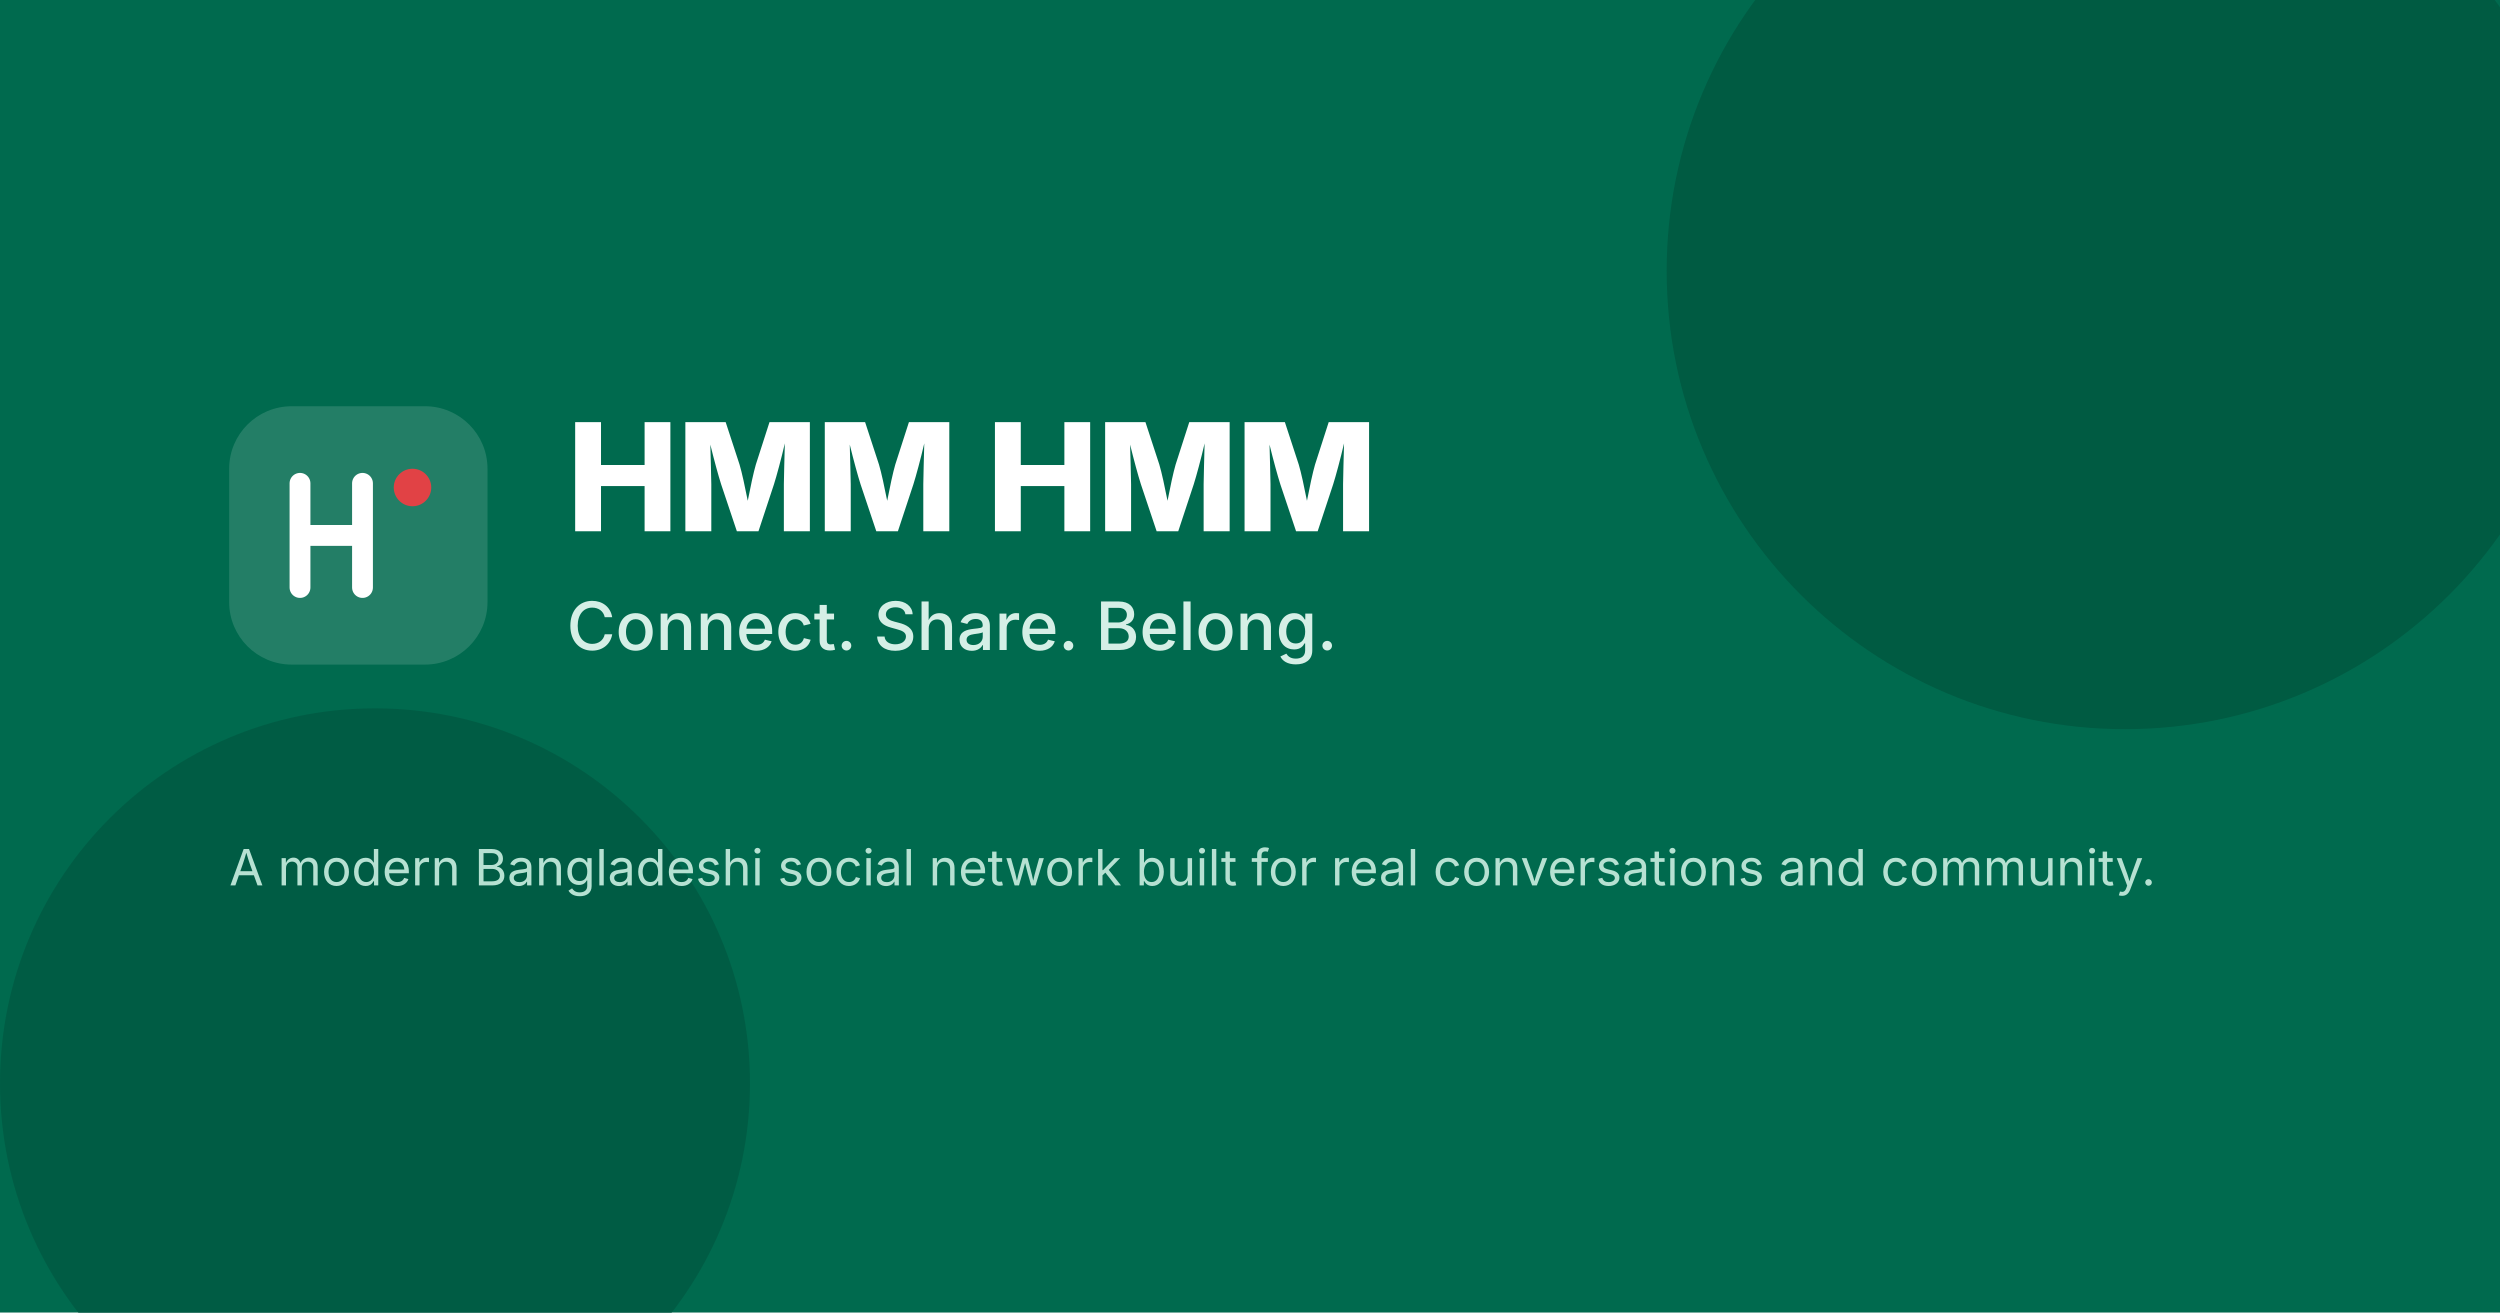
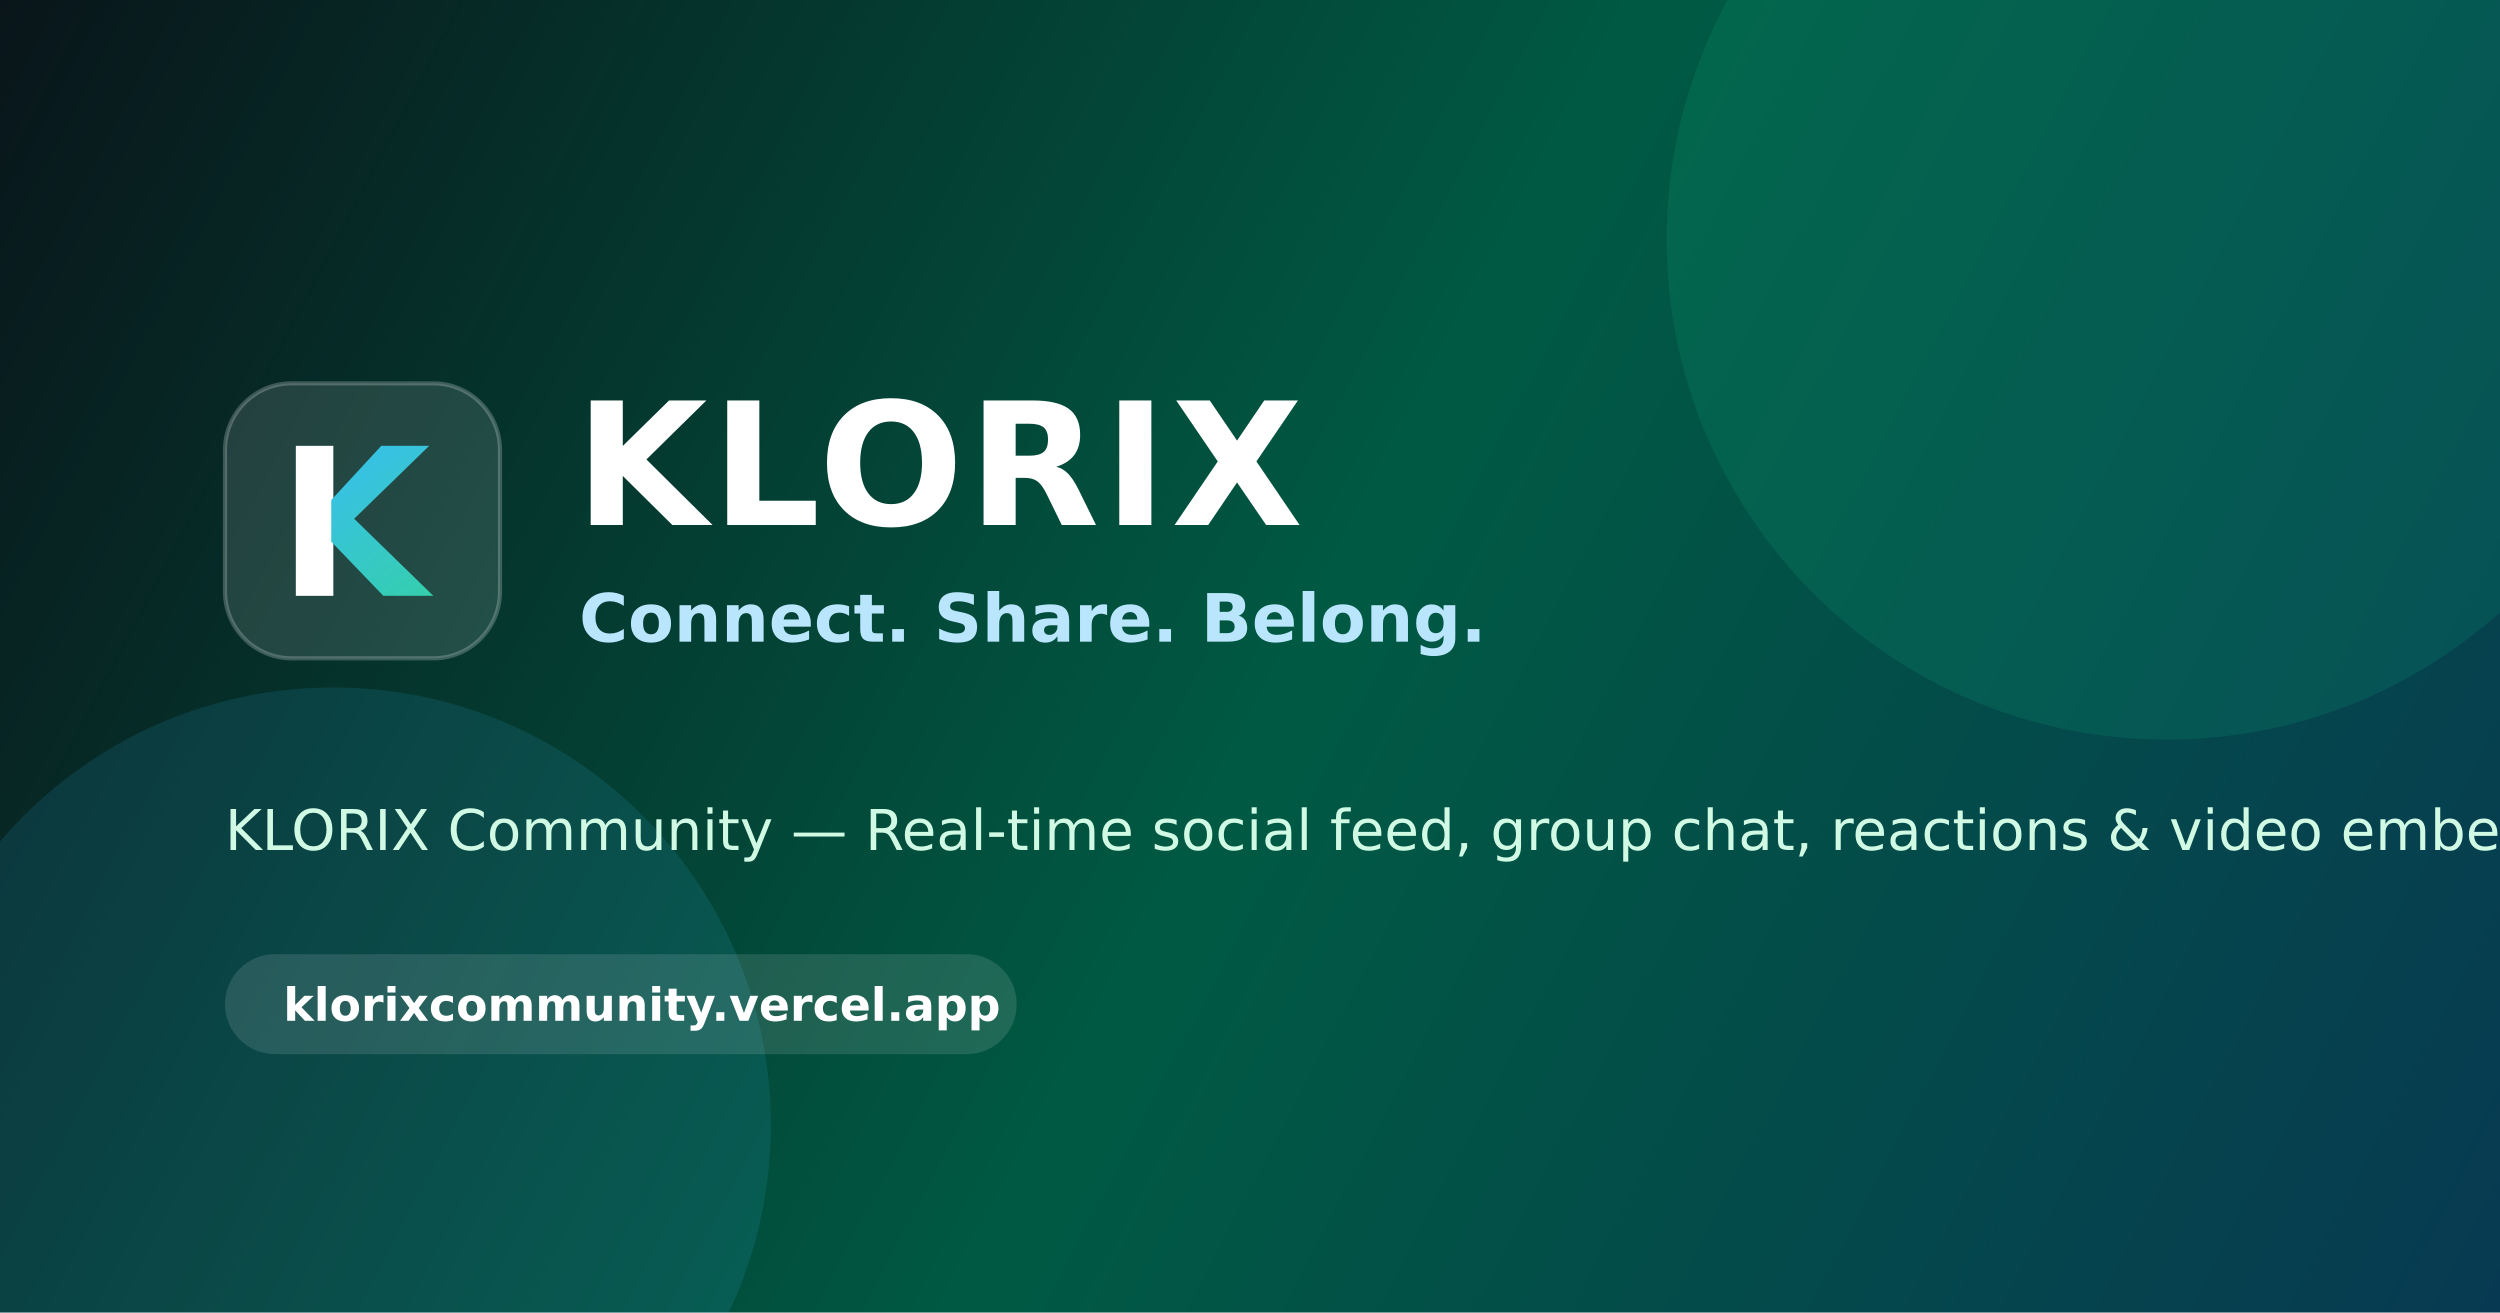
- <svg xmlns="http://www.w3.org/2000/svg" viewBox="0 0 1200 630" fill="none">
-   <rect width="1200" height="630" fill="#006A4E" />
-   <circle cx="1020" cy="130" r="220" fill="#00543E" fill-opacity="0.7" />
-   <circle cx="180" cy="520" r="180" fill="#00543E" fill-opacity="0.6" />
-   <rect x="110" y="195" width="124" height="124" rx="30" fill="#FFFFFF" fill-opacity="0.14" />
-   <path d="M144 232V282M144 257H174M174 232V282" stroke="#FFFFFF" stroke-width="10" stroke-linecap="round" stroke-linejoin="round" />
-   <circle cx="198" cy="234" r="9" fill="#E14245" />
-   <text x="272" y="255" fill="#FFFFFF" font-family="system-ui, -apple-system, sans-serif" font-size="72" font-weight="800" letter-spacing="-1">HMM HMM</text>
-   <text x="272" y="312" fill="#D5EFE6" font-family="system-ui, -apple-system, sans-serif" font-size="32" font-weight="500">Connect. Share. Belong.</text>
-   <text x="110" y="425" fill="#B6E1D2" font-family="system-ui, -apple-system, sans-serif" font-size="24">A modern Bangladeshi social network built for real conversations and community.</text>
+ <svg xmlns="http://www.w3.org/2000/svg" width="1200" height="630" viewBox="0 0 1200 630" fill="none">
+   <defs>
+     <linearGradient id="ogBg" x1="0" y1="0" x2="1200" y2="630" gradientUnits="userSpaceOnUse">
+       <stop offset="0%" stop-color="#09151A" />
+       <stop offset="52%" stop-color="#005A43" />
+       <stop offset="100%" stop-color="#073A52" />
+     </linearGradient>
+     <linearGradient id="kStroke" x1="150" y1="205" x2="225" y2="305" gradientUnits="userSpaceOnUse">
+       <stop offset="0%" stop-color="#38BDF8" />
+       <stop offset="100%" stop-color="#34D399" />
+     </linearGradient>
+   </defs>
+   <rect width="1200" height="630" fill="url(#ogBg)" />
+   <circle cx="1040" cy="115" r="240" fill="#10B981" fill-opacity="0.14" />
+   <circle cx="160" cy="540" r="210" fill="#38BDF8" fill-opacity="0.12" />
+   <rect x="108" y="184" width="132" height="132" rx="32" fill="#FFFFFF" fill-opacity="0.12" stroke="#FFFFFF" stroke-opacity="0.22" stroke-width="2" />
+   <path d="M142 214H160V286H142V214Z" fill="#FFFFFF" />
+   <path d="M206 214L170 249L208 286H184L159 260V240L183 214H206Z" fill="url(#kStroke)" />
+   <text x="276" y="252" fill="#FFFFFF" font-family="DejaVu Sans, Arial, sans-serif" font-size="82" font-weight="700" letter-spacing="2">KLORIX</text>
+   <text x="278" y="308" fill="#BAE6FD" font-family="DejaVu Sans, Arial, sans-serif" font-size="32" font-weight="600">Connect. Share. Belong.</text>
+   <text x="108" y="408" fill="#D1FAE5" font-family="DejaVu Sans, Arial, sans-serif" font-size="27">KLORIX Community — Real-time social feed, group chat, reactions &amp; video embeds.</text>
+   <rect x="108" y="458" width="380" height="48" rx="24" fill="#FFFFFF" fill-opacity="0.12" />
+   <text x="136" y="490" fill="#FFFFFF" font-family="DejaVu Sans, Arial, sans-serif" font-size="22" font-weight="600">klorixcommunity.vercel.app</text>
</svg>
